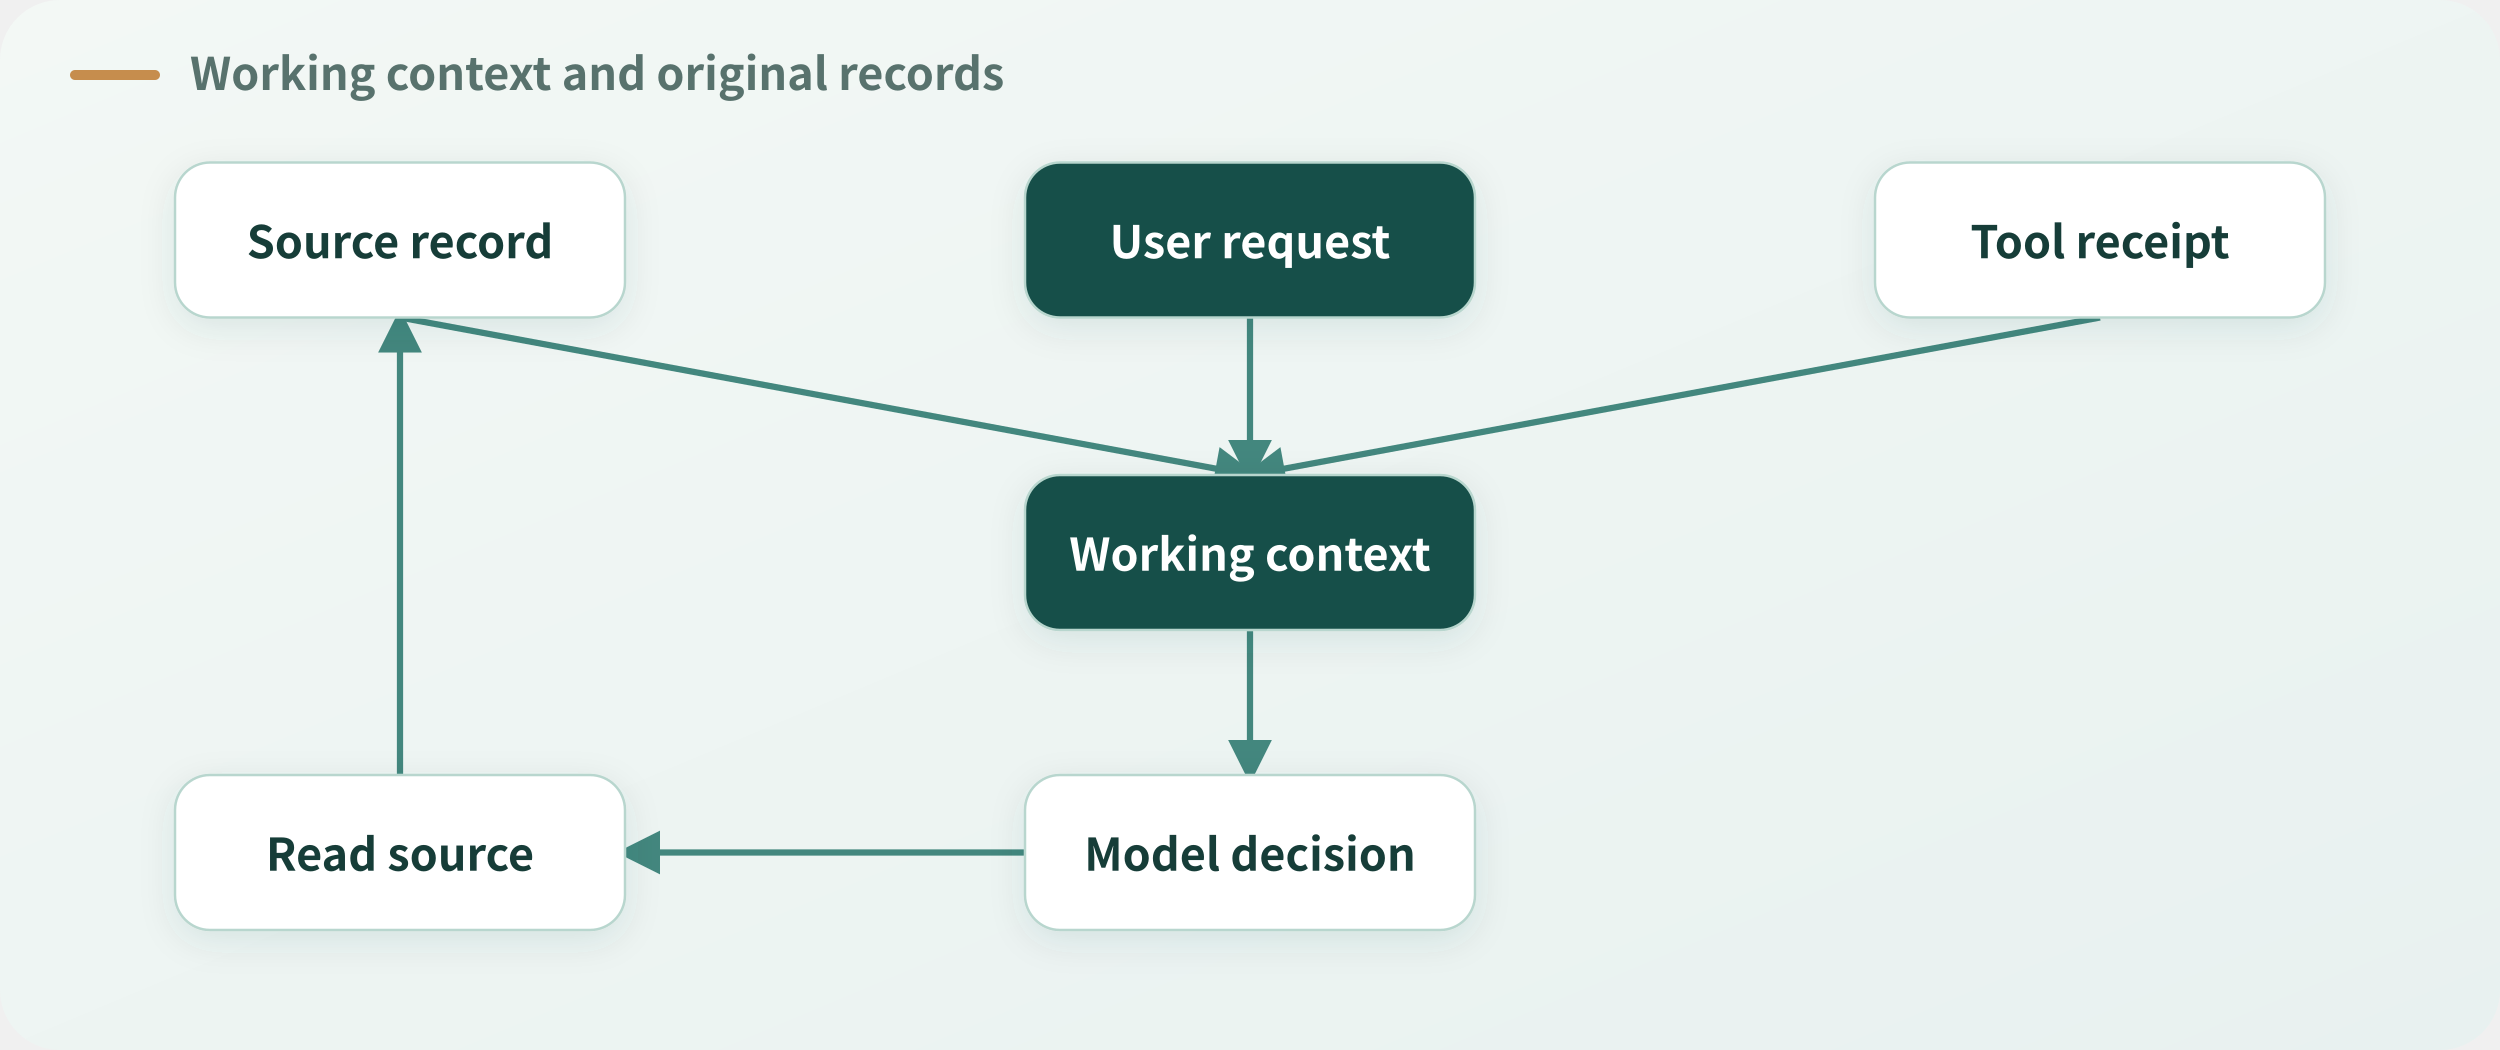
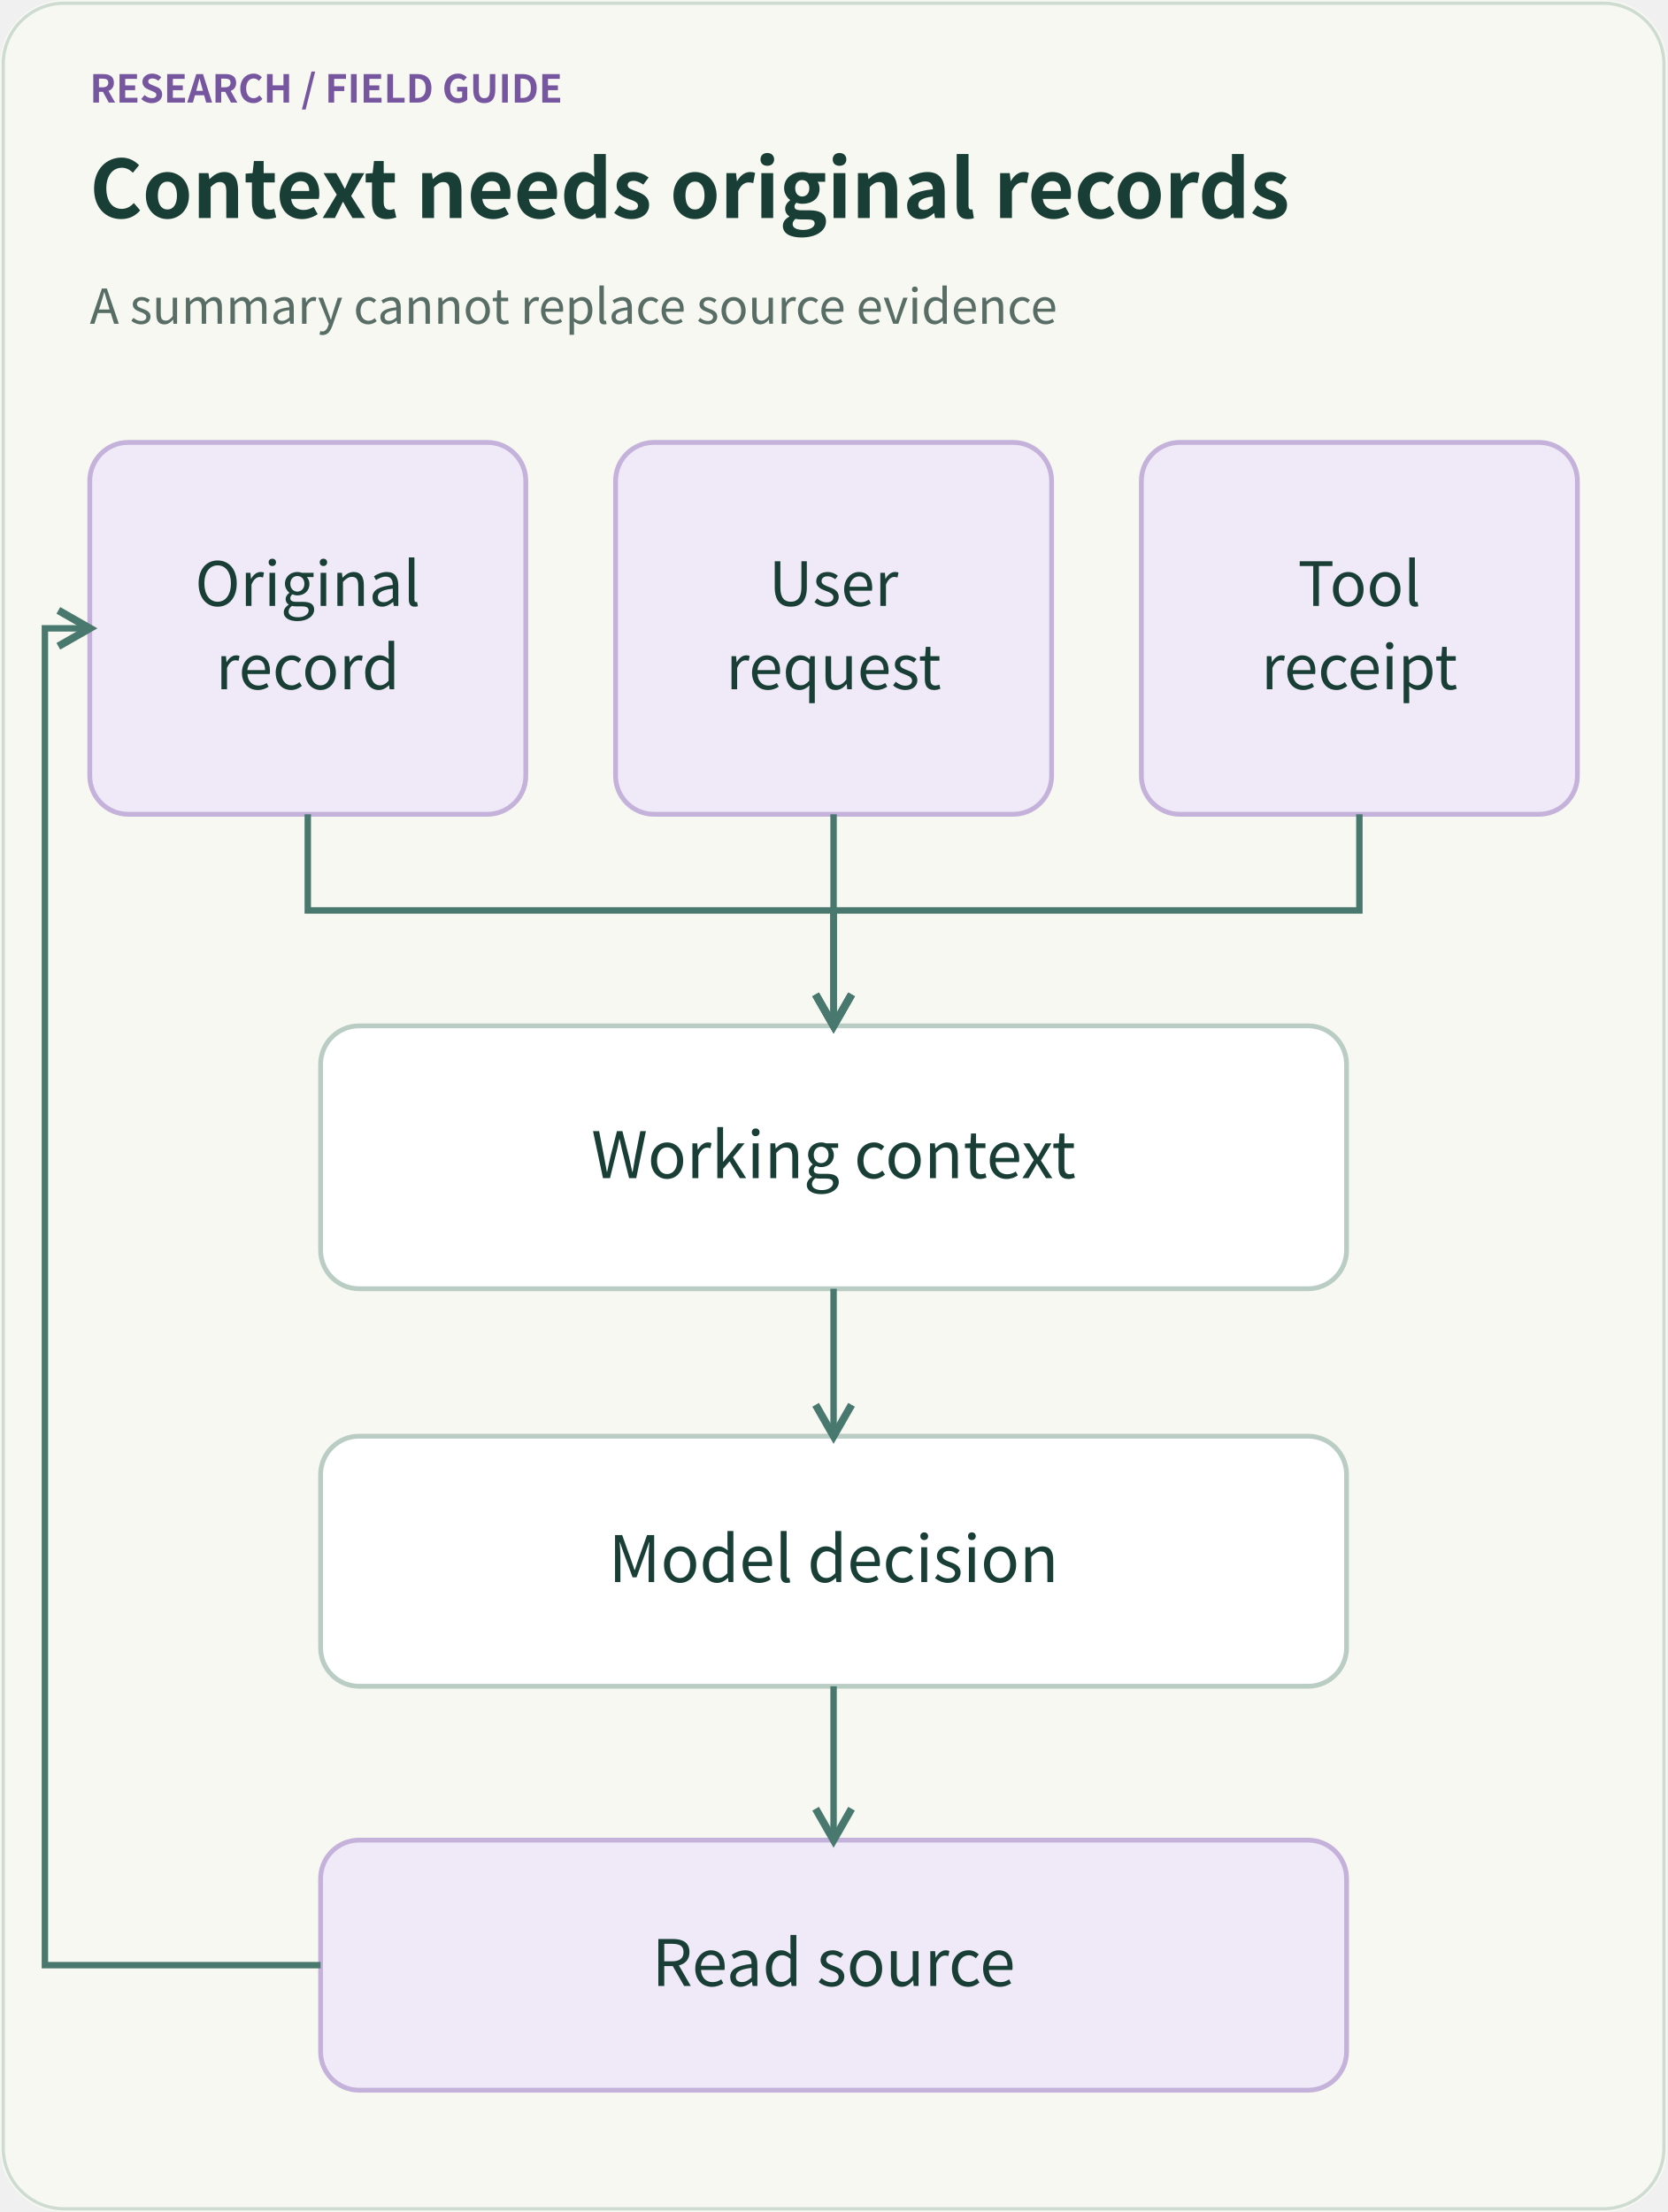
- <svg xmlns="http://www.w3.org/2000/svg" width="1000" height="420" viewBox="0 0 1000 420" role="img" aria-labelledby="title">
+ <svg xmlns="http://www.w3.org/2000/svg" width="520" height="690" viewBox="0 0 520 690" role="img" aria-labelledby="title desc" lang="en">
  <defs>
-     <linearGradient id="bg" x2="1" y2="1">
-       <stop stop-color="#f3f8f5" />
-       <stop offset="1" stop-color="#e8f1f0" />
-     </linearGradient>
-     <marker id="arrow" viewBox="0 0 10 10" refX="8" refY="5" markerWidth="7" markerHeight="7" orient="auto-start-reverse">
-       <path d="M 0 0 L 10 5 L 0 10 z" fill="#43877e" />
+     <marker id="arrow" viewBox="0 0 10 10" refX="8" refY="5" markerWidth="7" markerHeight="7" orient="auto">
+       <path d="M1 1L8 5L1 9" fill="none" stroke="#49796e" stroke-width="1.7" />
    </marker>
-     <filter id="shadow" x="-20%" y="-30%" width="140%" height="170%">
-       <feDropShadow dx="0" dy="4" stdDeviation="7" flood-color="#20544f" flood-opacity=".10" />
-     </filter>
  </defs>
-   <rect width="1000" height="420" rx="24" fill="url(#bg)" />
-   <path d="M30 30h32" stroke="#c68d4d" stroke-width="4" stroke-linecap="round" />
-   <text x="76" y="36" font-family="-apple-system,BlinkMacSystemFont,Noto Sans CJK SC,Arial,sans-serif" font-size="18" font-weight="600" fill="#58726d">Working context and original records</text>
-   <path d="M160 127 L500 190" fill="none" stroke="#43877e" stroke-width="2.5" marker-end="url(#arrow)" />
-   <path d="M500 127 L500 190" fill="none" stroke="#43877e" stroke-width="2.5" marker-end="url(#arrow)" />
-   <path d="M840 127 L500 190" fill="none" stroke="#43877e" stroke-width="2.5" marker-end="url(#arrow)" />
-   <path d="M500 252 L500 310" fill="none" stroke="#43877e" stroke-width="2.5" marker-end="url(#arrow)" />
-   <path d="M410 341 L250 341" fill="none" stroke="#43877e" stroke-width="2.5" marker-end="url(#arrow)" />
-   <path d="M160 310 L160 127" fill="none" stroke="#43877e" stroke-width="2.5" marker-end="url(#arrow)" />
-   <g filter="url(#shadow)">
-     <rect x="70" y="65" width="180" height="62" rx="14" fill="#ffffff" stroke="#b8d6ce" />
-     <text x="160" y="97" text-anchor="middle" dominant-baseline="middle" font-family="-apple-system,BlinkMacSystemFont,Noto Sans CJK SC,Arial,sans-serif" font-size="18" font-weight="600" fill="#173d39">Source record</text>
-   </g>
-   <g filter="url(#shadow)">
-     <rect x="410" y="65" width="180" height="62" rx="14" fill="#164f48" stroke="#b8d6ce" />
-     <text x="500" y="97" text-anchor="middle" dominant-baseline="middle" font-family="-apple-system,BlinkMacSystemFont,Noto Sans CJK SC,Arial,sans-serif" font-size="18" font-weight="600" fill="#ffffff">User request</text>
-   </g>
-   <g filter="url(#shadow)">
-     <rect x="750" y="65" width="180" height="62" rx="14" fill="#ffffff" stroke="#b8d6ce" />
-     <text x="840" y="97" text-anchor="middle" dominant-baseline="middle" font-family="-apple-system,BlinkMacSystemFont,Noto Sans CJK SC,Arial,sans-serif" font-size="18" font-weight="600" fill="#173d39">Tool receipt</text>
-   </g>
-   <g filter="url(#shadow)">
-     <rect x="410" y="190" width="180" height="62" rx="14" fill="#164f48" stroke="#b8d6ce" />
-     <text x="500" y="222" text-anchor="middle" dominant-baseline="middle" font-family="-apple-system,BlinkMacSystemFont,Noto Sans CJK SC,Arial,sans-serif" font-size="18" font-weight="600" fill="#ffffff">Working context</text>
-   </g>
-   <g filter="url(#shadow)">
-     <rect x="410" y="310" width="180" height="62" rx="14" fill="#ffffff" stroke="#b8d6ce" />
-     <text x="500" y="342" text-anchor="middle" dominant-baseline="middle" font-family="-apple-system,BlinkMacSystemFont,Noto Sans CJK SC,Arial,sans-serif" font-size="18" font-weight="600" fill="#173d39">Model decision</text>
-   </g>
-   <g filter="url(#shadow)">
-     <rect x="70" y="310" width="180" height="62" rx="14" fill="#ffffff" stroke="#b8d6ce" />
-     <text x="160" y="342" text-anchor="middle" dominant-baseline="middle" font-family="-apple-system,BlinkMacSystemFont,Noto Sans CJK SC,Arial,sans-serif" font-size="18" font-weight="600" fill="#173d39">Read source</text>
-   </g>
+   <rect width="520" height="690" rx="20" fill="#f7f8f2" />
+   <rect x="1" y="1" width="518" height="688" rx="19" fill="none" stroke="#cddbd1" />
+   <text x="28" y="32" font-family="Noto Sans CJK SC, sans-serif" font-size="12" font-weight="700" fill="#7756a0" text-anchor="start">RESEARCH / FIELD GUIDE</text>
+   <text x="28" y="68" font-family="Noto Sans CJK SC, sans-serif" font-size="25" font-weight="700" fill="#183e35" text-anchor="start">Context needs original records</text>
+   <text x="28" y="101" font-family="Noto Sans CJK SC, sans-serif" font-size="15" font-weight="500" fill="#586d65" text-anchor="start">A summary cannot replace source evidence</text>
+   <rect x="28" y="138" width="136" height="116" rx="12" fill="#f0eaf8" stroke="#c4b2da" stroke-width="1.5" />
+   <text x="96.0" y="189.0" font-family="Noto Sans CJK SC, sans-serif" font-size="19" font-weight="500" fill="#183e35" text-anchor="middle">Original</text>
+   <text x="96.0" y="215.0" font-family="Noto Sans CJK SC, sans-serif" font-size="19" font-weight="500" fill="#183e35" text-anchor="middle">record</text>
+   <rect x="192" y="138" width="136" height="116" rx="12" fill="#f0eaf8" stroke="#c4b2da" stroke-width="1.5" />
+   <text x="260.0" y="189.0" font-family="Noto Sans CJK SC, sans-serif" font-size="19" font-weight="500" fill="#183e35" text-anchor="middle">User</text>
+   <text x="260.0" y="215.0" font-family="Noto Sans CJK SC, sans-serif" font-size="19" font-weight="500" fill="#183e35" text-anchor="middle">request</text>
+   <rect x="356" y="138" width="136" height="116" rx="12" fill="#f0eaf8" stroke="#c4b2da" stroke-width="1.5" />
+   <text x="424.0" y="189.0" font-family="Noto Sans CJK SC, sans-serif" font-size="19" font-weight="500" fill="#183e35" text-anchor="middle">Tool</text>
+   <text x="424.0" y="215.0" font-family="Noto Sans CJK SC, sans-serif" font-size="19" font-weight="500" fill="#183e35" text-anchor="middle">receipt</text>
+   <rect x="100" y="320" width="320" height="82" rx="12" fill="#ffffff" stroke="#bacdc4" stroke-width="1.5" />
+   <text x="260.0" y="367.5" font-family="Noto Sans CJK SC, sans-serif" font-size="20" font-weight="500" fill="#183e35" text-anchor="middle">Working context</text>
+   <path d="M96 254 V284 H260 V320" fill="none" stroke="#49796e" stroke-width="2" marker-end="url(#arrow)" />
+   <path d="M260 254 V284 H260 V320" fill="none" stroke="#49796e" stroke-width="2" marker-end="url(#arrow)" />
+   <path d="M424 254 V284 H260 V320" fill="none" stroke="#49796e" stroke-width="2" marker-end="url(#arrow)" />
+   <rect x="100" y="448" width="320" height="78" rx="12" fill="#ffffff" stroke="#bacdc4" stroke-width="1.5" />
+   <text x="260.0" y="493.5" font-family="Noto Sans CJK SC, sans-serif" font-size="20" font-weight="500" fill="#183e35" text-anchor="middle">Model decision</text>
+   <path d="M260 402 V448" fill="none" stroke="#49796e" stroke-width="2" marker-end="url(#arrow)" />
+   <rect x="100" y="574" width="320" height="78" rx="12" fill="#f0eaf8" stroke="#c4b2da" stroke-width="1.5" />
+   <text x="260.0" y="619.5" font-family="Noto Sans CJK SC, sans-serif" font-size="20" font-weight="500" fill="#183e35" text-anchor="middle">Read source</text>
+   <path d="M260 526 V574" fill="none" stroke="#49796e" stroke-width="2" marker-end="url(#arrow)" />
+   <path d="M100 613 H14 V196 H28" fill="none" stroke="#49796e" stroke-width="2" marker-end="url(#arrow)" />
</svg>
